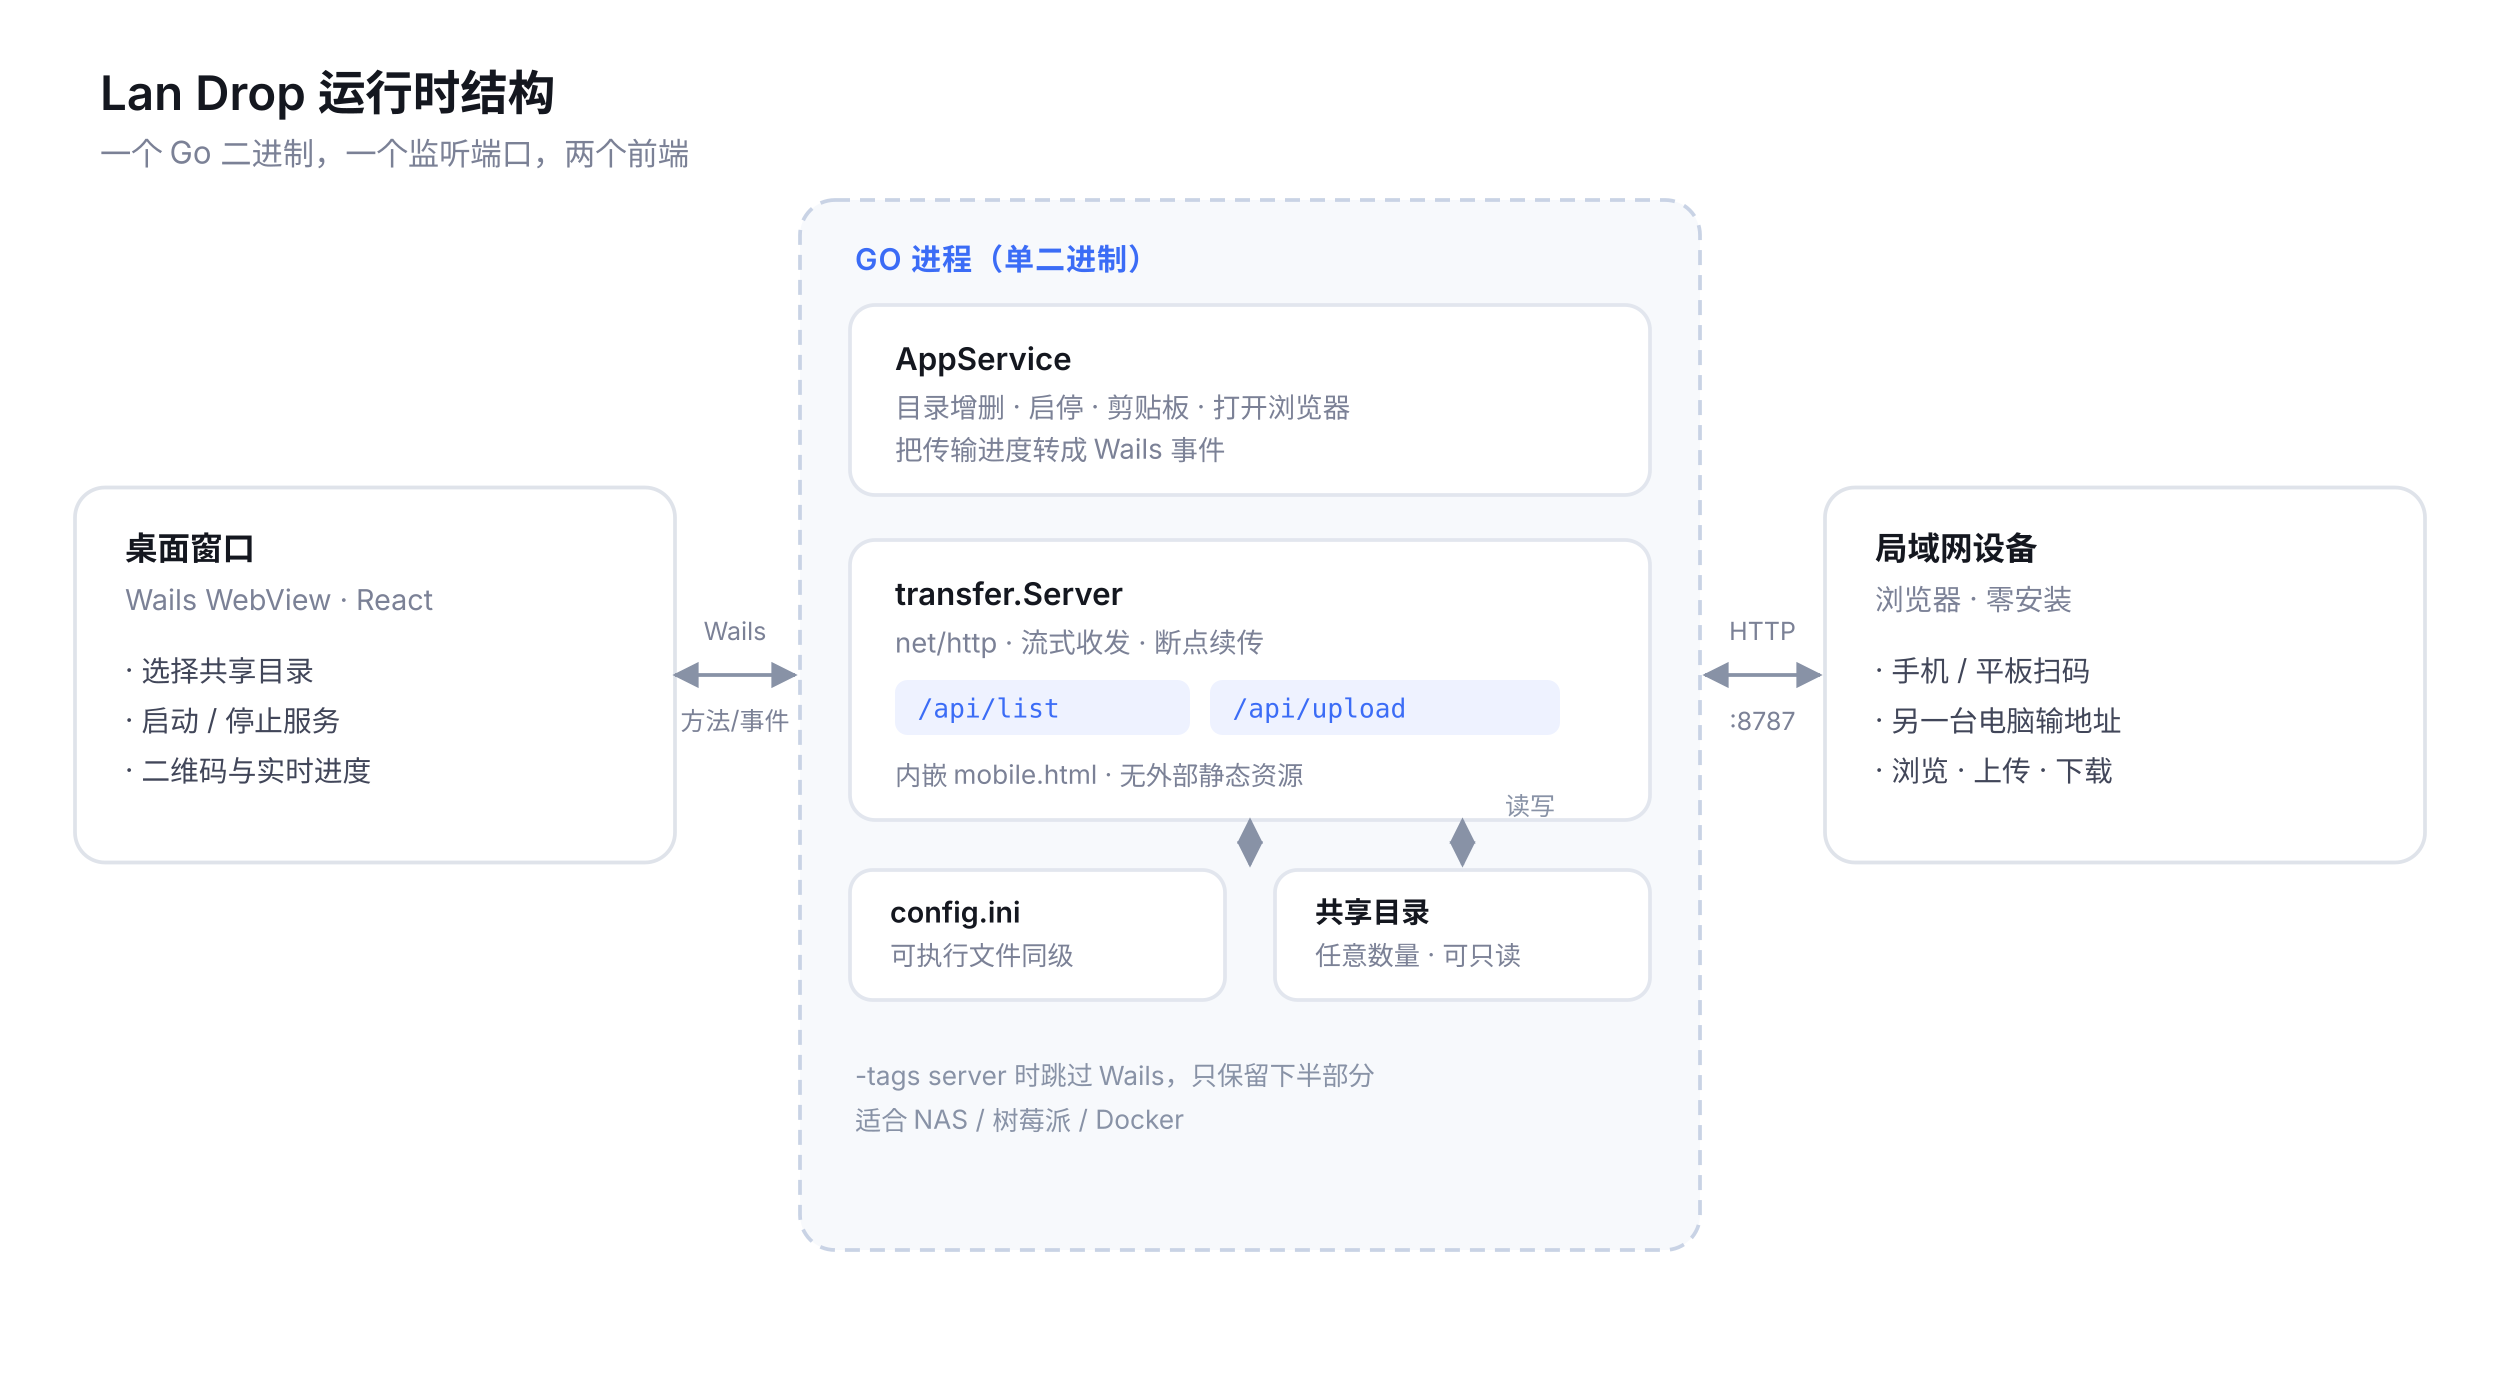
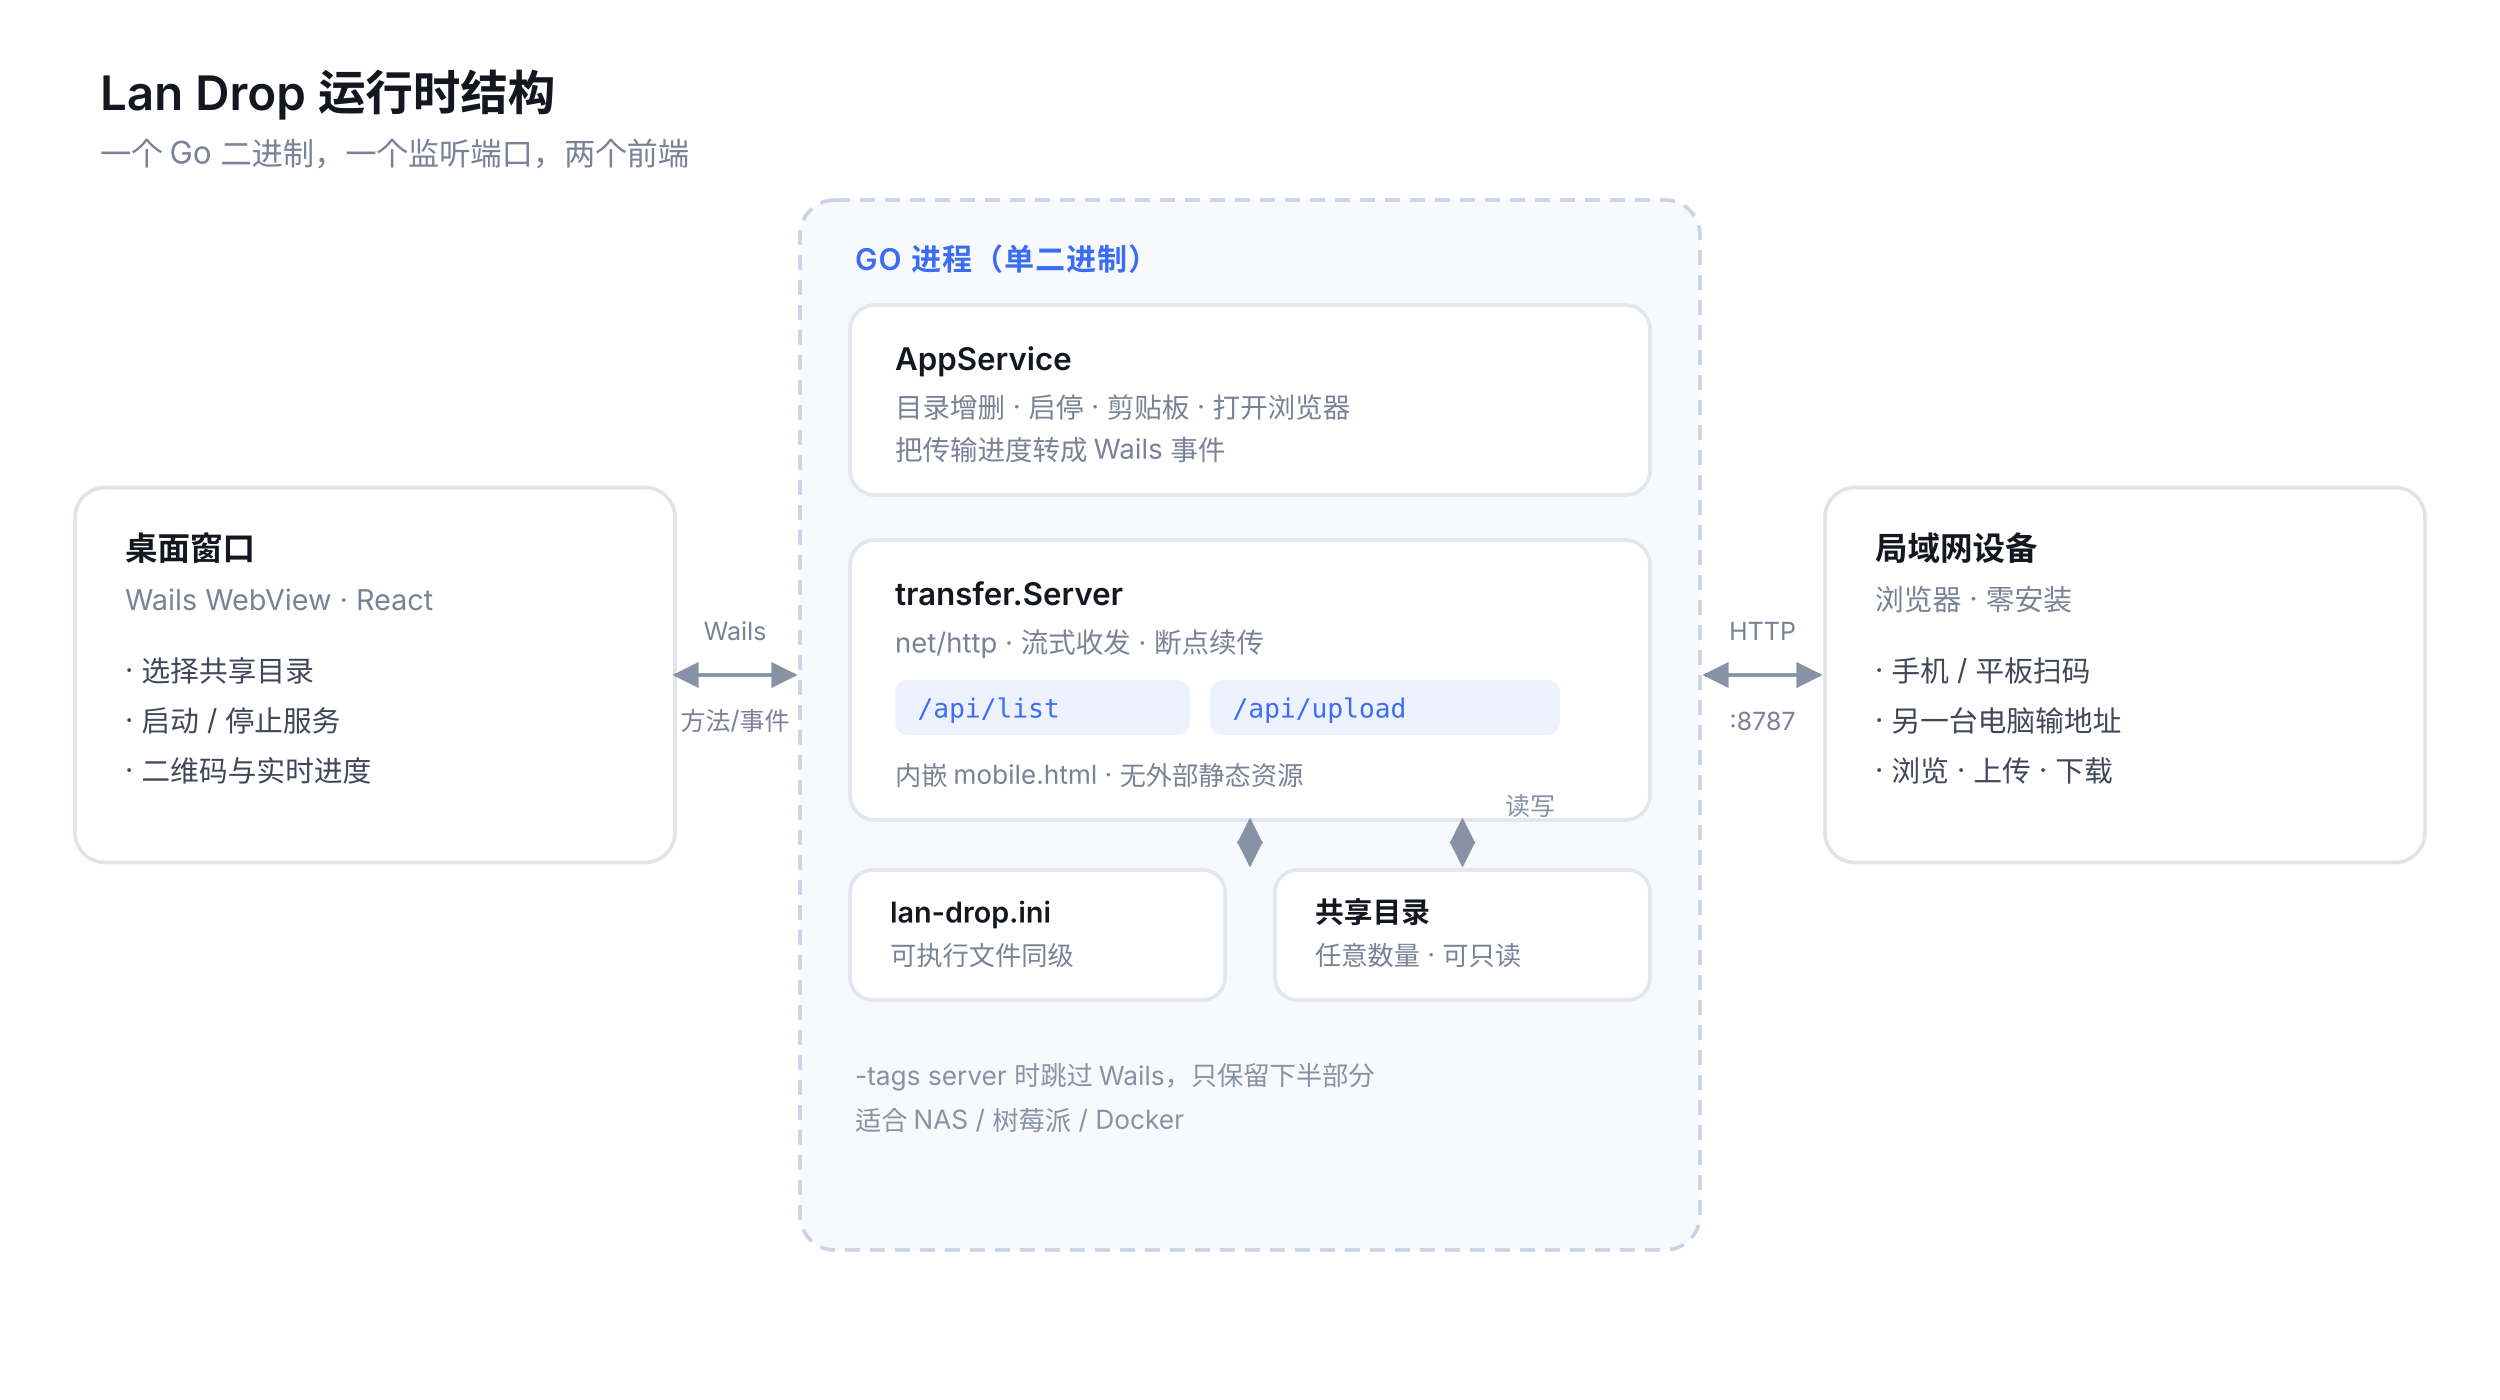
<svg xmlns="http://www.w3.org/2000/svg" width="1000" height="560" viewBox="0 0 1000 560" font-family="-apple-system, 'Segoe UI', 'PingFang SC', 'Microsoft YaHei', sans-serif">
  <defs>
    <marker id="arrow" viewBox="0 0 10 10" refX="9" refY="5" markerWidth="7" markerHeight="7" orient="auto-start-reverse">
      <path d="M0 0 L10 5 L0 10 z" fill="#8892a6" />
    </marker>
  </defs>
  <rect width="1000" height="560" fill="#ffffff" />
  <text x="40" y="44" font-size="19" font-weight="600" fill="#14171f">Lan Drop 运行时结构</text>
  <text x="40" y="66" font-size="12.5" fill="#7b8196">一个 Go 二进制，一个监听端口，两个前端</text>
  <rect x="30" y="195" width="240" height="150" rx="12" fill="#ffffff" stroke="#dfe3ea" stroke-width="1.5" />
  <text x="50" y="224" font-size="13" font-weight="600" fill="#14171f">桌面窗口</text>
  <text x="50" y="244" font-size="11.5" fill="#7b8196">Wails WebView · React</text>
  <text x="50" y="272" font-size="11.5" fill="#414659">· 选择共享目录</text>
  <text x="50" y="292" font-size="11.5" fill="#414659">· 启动 / 停止服务</text>
  <text x="50" y="312" font-size="11.5" fill="#414659">· 二维码与实时进度</text>
  <rect x="320" y="80" width="360" height="420" rx="14" fill="#f7f9fc" stroke="#c9d3e5" stroke-width="1.5" stroke-dasharray="6 4" />
  <text x="342" y="108" font-size="12" font-weight="600" fill="#3b6cf6" letter-spacing="0.4">GO 进程（单二进制）</text>
  <rect x="340" y="122" width="320" height="76" rx="10" fill="#ffffff" stroke="#e2e6ee" stroke-width="1.5" />
  <text x="358" y="148" font-size="12.5" font-weight="600" fill="#14171f">AppService</text>
  <text x="358" y="167" font-size="11" fill="#7b8196">目录增删 · 启停 · 剪贴板 · 打开浏览器</text>
  <text x="358" y="184" font-size="11" fill="#7b8196">把传输进度转成 Wails 事件</text>
  <rect x="340" y="216" width="320" height="112" rx="10" fill="#ffffff" stroke="#e2e6ee" stroke-width="1.5" />
  <text x="358" y="242" font-size="12.5" font-weight="600" fill="#14171f">transfer.Server</text>
  <text x="358" y="261" font-size="11" fill="#7b8196">net/http · 流式收发 · 断点续传</text>
  <rect x="358" y="272" width="118" height="22" rx="5" fill="#eef2ff" />
  <text x="367" y="287" font-size="10.5" fill="#3b6cf6" font-family="ui-monospace, Consolas, monospace">/api/list</text>
  <rect x="484" y="272" width="140" height="22" rx="5" fill="#eef2ff" />
  <text x="493" y="287" font-size="10.5" fill="#3b6cf6" font-family="ui-monospace, Consolas, monospace">/api/upload</text>
  <text x="358" y="314" font-size="10.5" fill="#7b8196">内嵌 mobile.html · 无外部静态资源</text>
  <rect x="340" y="348" width="150" height="52" rx="9" fill="#ffffff" stroke="#e2e6ee" stroke-width="1.5" />
-   <text x="356" y="369" font-size="11.5" font-weight="600" fill="#14171f">config.ini</text>
+   <text x="356" y="369" font-size="11.5" font-weight="600" fill="#14171f">lan-drop.ini</text>
  <text x="356" y="386" font-size="10.5" fill="#7b8196">可执行文件同级</text>
  <rect x="510" y="348" width="150" height="52" rx="9" fill="#ffffff" stroke="#e2e6ee" stroke-width="1.5" />
  <text x="526" y="369" font-size="11.5" font-weight="600" fill="#14171f">共享目录</text>
  <text x="526" y="386" font-size="10.5" fill="#7b8196">任意数量 · 可只读</text>
  <text x="342" y="434" font-size="10.5" fill="#8892a6">-tags server 时跳过 Wails，只保留下半部分</text>
  <text x="342" y="452" font-size="10.5" fill="#8892a6">适合 NAS / 树莓派 / Docker</text>
  <rect x="730" y="195" width="240" height="150" rx="12" fill="#ffffff" stroke="#dfe3ea" stroke-width="1.5" />
  <text x="750" y="224" font-size="13" font-weight="600" fill="#14171f">局域网设备</text>
  <text x="750" y="244" font-size="11.5" fill="#7b8196">浏览器 · 零安装</text>
  <text x="750" y="272" font-size="11.5" fill="#414659">· 手机 / 平板扫码</text>
  <text x="750" y="292" font-size="11.5" fill="#414659">· 另一台电脑输地址</text>
  <text x="750" y="312" font-size="11.5" fill="#414659">· 浏览 · 上传 · 下载</text>
  <line x1="270" y1="270" x2="318" y2="270" stroke="#8892a6" stroke-width="1.5" marker-start="url(#arrow)" marker-end="url(#arrow)" />
  <text x="294" y="256" font-size="10" fill="#7b8196" text-anchor="middle">Wails</text>
  <text x="294" y="292" font-size="10" fill="#7b8196" text-anchor="middle">方法/事件</text>
  <line x1="682" y1="270" x2="728" y2="270" stroke="#8892a6" stroke-width="1.5" marker-start="url(#arrow)" marker-end="url(#arrow)" />
  <text x="705" y="256" font-size="10" fill="#7b8196" text-anchor="middle">HTTP</text>
  <text x="705" y="292" font-size="10" fill="#7b8196" text-anchor="middle">:8787</text>
  <line x1="500" y1="328" x2="500" y2="346" stroke="#c9d3e5" stroke-width="1.5" marker-start="url(#arrow)" marker-end="url(#arrow)" />
  <text x="612" y="326" font-size="10" fill="#8892a6" text-anchor="middle">读写</text>
  <line x1="585" y1="328" x2="585" y2="346" stroke="#c9d3e5" stroke-width="1.5" marker-start="url(#arrow)" marker-end="url(#arrow)" />
</svg>
